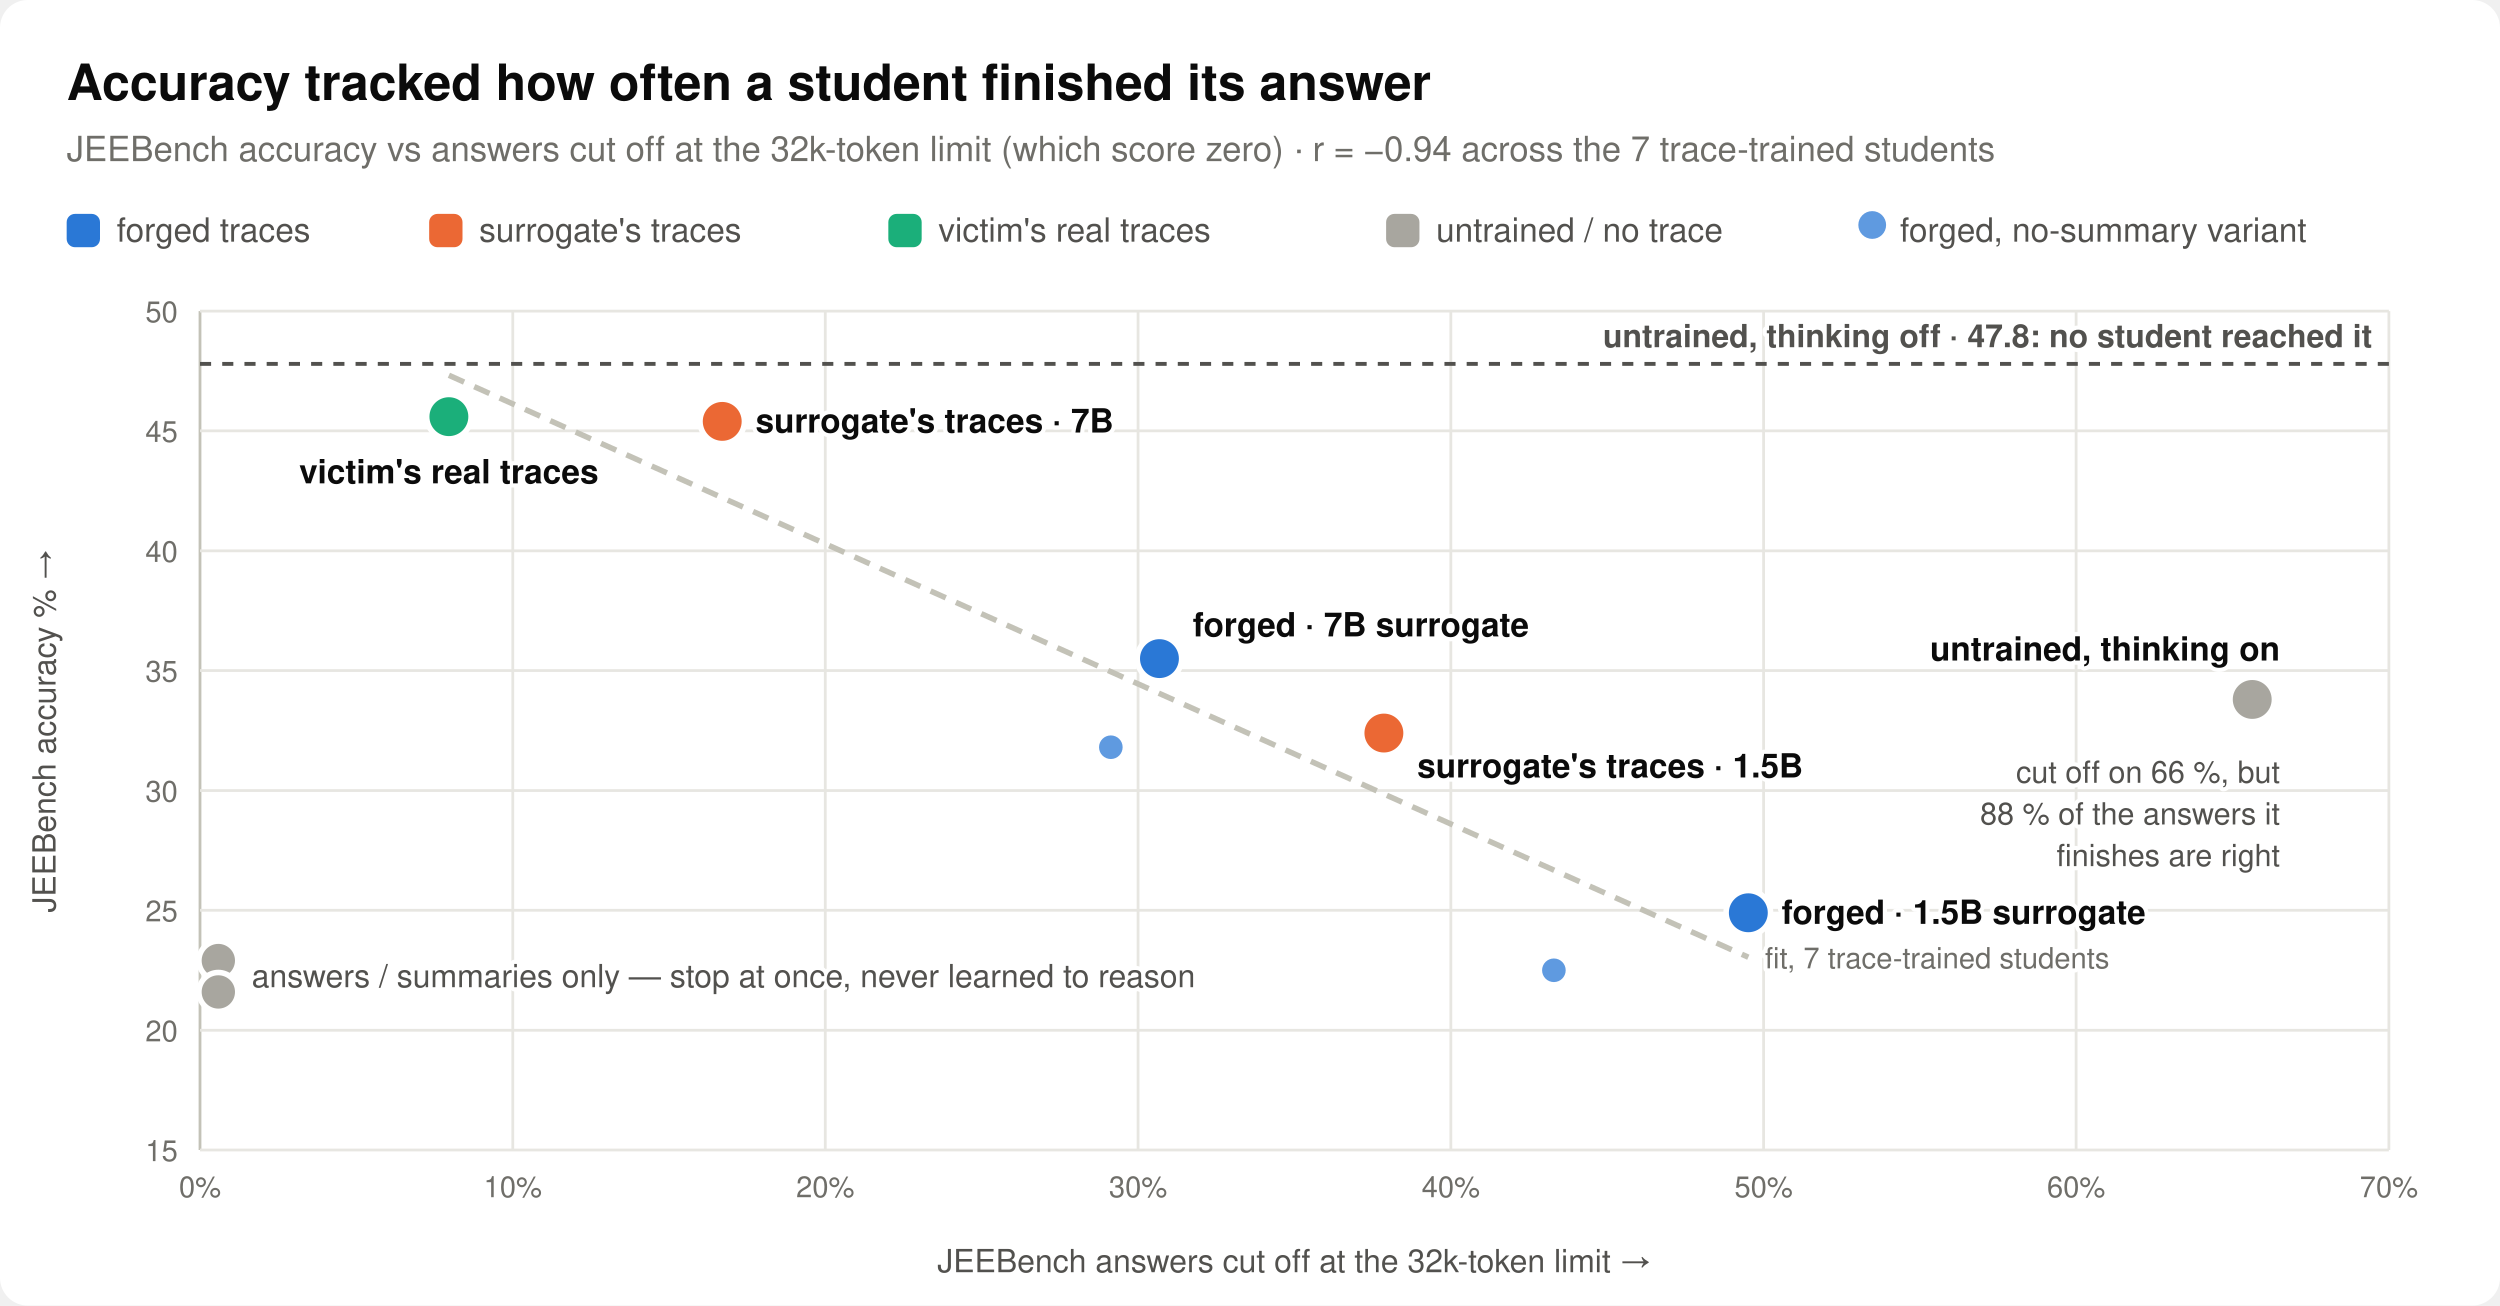
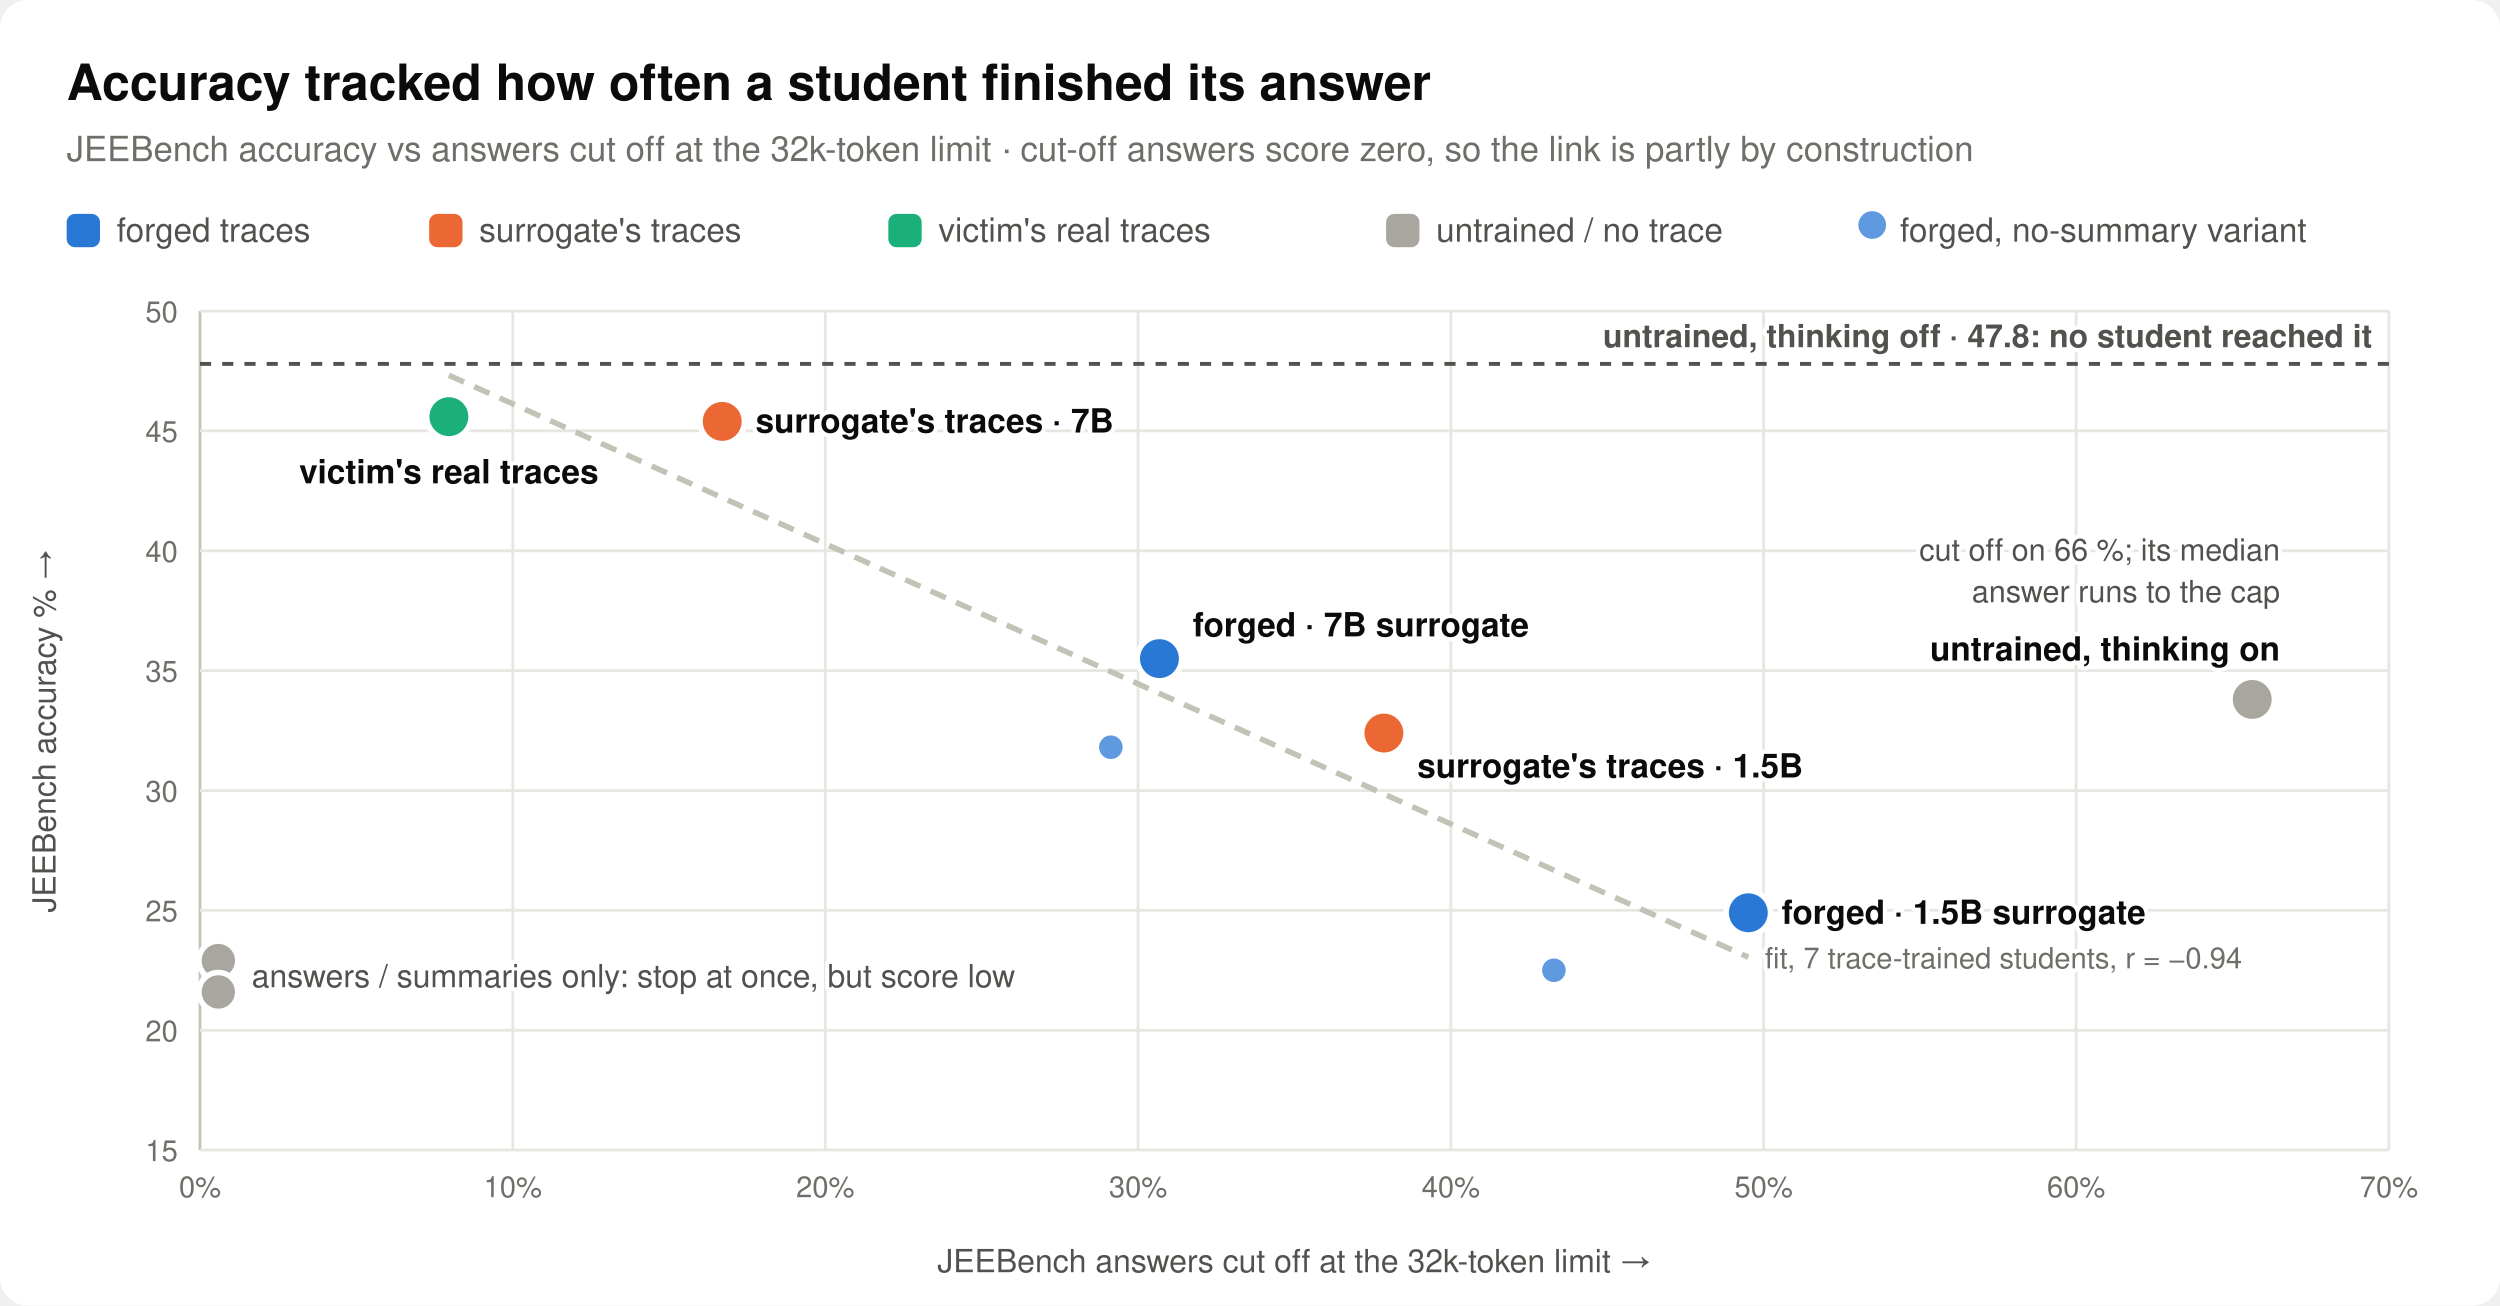
<svg xmlns="http://www.w3.org/2000/svg" width="900" height="470" viewBox="0 0 900 470" role="img" aria-label="JEEBench accuracy vs truncation rate by student">
  <rect x="0.0" y="0.0" width="900.0" height="470.0" rx="10" fill="#ffffff" />
  <text x="24.0" y="36.0" font-family="system-ui, -apple-system, &quot;Segoe UI&quot;, Helvetica, Arial, sans-serif" font-size="18" fill="#0b0b0b" text-anchor="start" font-weight="700" style="">Accuracy tracked how often a student finished its answer</text>
-   <text x="24.0" y="58.0" font-family="system-ui, -apple-system, &quot;Segoe UI&quot;, Helvetica, Arial, sans-serif" font-size="12.5" fill="#6f6e69" text-anchor="start" font-weight="normal" style="">JEEBench accuracy vs answers cut off at the 32k-token limit (which score zero) · r = −0.94 across the 7 trace-trained students</text>
+   <text x="24.0" y="58.0" font-family="system-ui, -apple-system, &quot;Segoe UI&quot;, Helvetica, Arial, sans-serif" font-size="12.5" fill="#6f6e69" text-anchor="start" font-weight="normal" style="">JEEBench accuracy vs answers cut off at the 32k-token limit · cut-off answers score zero, so the link is partly by construction</text>
  <rect x="24.0" y="77.0" width="12.0" height="12.0" rx="3" fill="#2a78d6" />
  <text x="42.0" y="87.0" font-family="system-ui, -apple-system, &quot;Segoe UI&quot;, Helvetica, Arial, sans-serif" font-size="12" fill="#52514e" text-anchor="start" font-weight="normal" style="">forged traces</text>
  <rect x="154.5" y="77.0" width="12.0" height="12.0" rx="3" fill="#eb6834" />
  <text x="172.5" y="87.0" font-family="system-ui, -apple-system, &quot;Segoe UI&quot;, Helvetica, Arial, sans-serif" font-size="12" fill="#52514e" text-anchor="start" font-weight="normal" style="">surrogate's traces</text>
  <rect x="319.8" y="77.0" width="12.0" height="12.0" rx="3" fill="#1baf7a" />
  <text x="337.8" y="87.0" font-family="system-ui, -apple-system, &quot;Segoe UI&quot;, Helvetica, Arial, sans-serif" font-size="12" fill="#52514e" text-anchor="start" font-weight="normal" style="">victim's real traces</text>
  <rect x="499.0" y="77.0" width="12.0" height="12.0" rx="3" fill="#a8a69f" />
  <text x="517.0" y="87.0" font-family="system-ui, -apple-system, &quot;Segoe UI&quot;, Helvetica, Arial, sans-serif" font-size="12" fill="#52514e" text-anchor="start" font-weight="normal" style="">untrained / no trace</text>
  <circle cx="674" cy="81" r="5" fill="#2a78d6" opacity="0.75" />
  <text x="684.0" y="87.0" font-family="system-ui, -apple-system, &quot;Segoe UI&quot;, Helvetica, Arial, sans-serif" font-size="12" fill="#52514e" text-anchor="start" font-weight="normal" style="">forged, no-summary variant</text>
  <line x1="72.0" y1="112.0" x2="72.0" y2="414.0" stroke="#c3c2b7" stroke-width="1.0" />
  <text x="72.0" y="431.0" font-family="system-ui, -apple-system, &quot;Segoe UI&quot;, Helvetica, Arial, sans-serif" font-size="10.5" fill="#6f6e69" text-anchor="middle" font-weight="normal" style="font-variant-numeric: tabular-nums;">0%</text>
  <line x1="184.6" y1="112.0" x2="184.6" y2="414.0" stroke="#e7e6e1" stroke-width="1.0" />
  <text x="184.6" y="431.0" font-family="system-ui, -apple-system, &quot;Segoe UI&quot;, Helvetica, Arial, sans-serif" font-size="10.5" fill="#6f6e69" text-anchor="middle" font-weight="normal" style="font-variant-numeric: tabular-nums;">10%</text>
  <line x1="297.1" y1="112.0" x2="297.1" y2="414.0" stroke="#e7e6e1" stroke-width="1.0" />
  <text x="297.1" y="431.0" font-family="system-ui, -apple-system, &quot;Segoe UI&quot;, Helvetica, Arial, sans-serif" font-size="10.5" fill="#6f6e69" text-anchor="middle" font-weight="normal" style="font-variant-numeric: tabular-nums;">20%</text>
  <line x1="409.7" y1="112.0" x2="409.7" y2="414.0" stroke="#e7e6e1" stroke-width="1.0" />
  <text x="409.7" y="431.0" font-family="system-ui, -apple-system, &quot;Segoe UI&quot;, Helvetica, Arial, sans-serif" font-size="10.5" fill="#6f6e69" text-anchor="middle" font-weight="normal" style="font-variant-numeric: tabular-nums;">30%</text>
  <line x1="522.3" y1="112.0" x2="522.3" y2="414.0" stroke="#e7e6e1" stroke-width="1.0" />
  <text x="522.3" y="431.0" font-family="system-ui, -apple-system, &quot;Segoe UI&quot;, Helvetica, Arial, sans-serif" font-size="10.5" fill="#6f6e69" text-anchor="middle" font-weight="normal" style="font-variant-numeric: tabular-nums;">40%</text>
  <line x1="634.9" y1="112.0" x2="634.9" y2="414.0" stroke="#e7e6e1" stroke-width="1.0" />
  <text x="634.9" y="431.0" font-family="system-ui, -apple-system, &quot;Segoe UI&quot;, Helvetica, Arial, sans-serif" font-size="10.5" fill="#6f6e69" text-anchor="middle" font-weight="normal" style="font-variant-numeric: tabular-nums;">50%</text>
  <line x1="747.4" y1="112.0" x2="747.4" y2="414.0" stroke="#e7e6e1" stroke-width="1.0" />
  <text x="747.4" y="431.0" font-family="system-ui, -apple-system, &quot;Segoe UI&quot;, Helvetica, Arial, sans-serif" font-size="10.5" fill="#6f6e69" text-anchor="middle" font-weight="normal" style="font-variant-numeric: tabular-nums;">60%</text>
  <line x1="860.0" y1="112.0" x2="860.0" y2="414.0" stroke="#e7e6e1" stroke-width="1.0" />
  <text x="860.0" y="431.0" font-family="system-ui, -apple-system, &quot;Segoe UI&quot;, Helvetica, Arial, sans-serif" font-size="10.5" fill="#6f6e69" text-anchor="middle" font-weight="normal" style="font-variant-numeric: tabular-nums;">70%</text>
  <line x1="72.0" y1="414.0" x2="860.0" y2="414.0" stroke="#e7e6e1" stroke-width="1.0" />
  <text x="64.0" y="418.0" font-family="system-ui, -apple-system, &quot;Segoe UI&quot;, Helvetica, Arial, sans-serif" font-size="10.5" fill="#6f6e69" text-anchor="end" font-weight="normal" style="font-variant-numeric: tabular-nums;">15</text>
  <line x1="72.0" y1="370.9" x2="860.0" y2="370.9" stroke="#e7e6e1" stroke-width="1.0" />
  <text x="64.0" y="374.9" font-family="system-ui, -apple-system, &quot;Segoe UI&quot;, Helvetica, Arial, sans-serif" font-size="10.5" fill="#6f6e69" text-anchor="end" font-weight="normal" style="font-variant-numeric: tabular-nums;">20</text>
  <line x1="72.0" y1="327.7" x2="860.0" y2="327.7" stroke="#e7e6e1" stroke-width="1.0" />
  <text x="64.0" y="331.7" font-family="system-ui, -apple-system, &quot;Segoe UI&quot;, Helvetica, Arial, sans-serif" font-size="10.5" fill="#6f6e69" text-anchor="end" font-weight="normal" style="font-variant-numeric: tabular-nums;">25</text>
  <line x1="72.0" y1="284.6" x2="860.0" y2="284.6" stroke="#e7e6e1" stroke-width="1.0" />
  <text x="64.0" y="288.6" font-family="system-ui, -apple-system, &quot;Segoe UI&quot;, Helvetica, Arial, sans-serif" font-size="10.5" fill="#6f6e69" text-anchor="end" font-weight="normal" style="font-variant-numeric: tabular-nums;">30</text>
  <line x1="72.0" y1="241.4" x2="860.0" y2="241.4" stroke="#e7e6e1" stroke-width="1.0" />
  <text x="64.0" y="245.4" font-family="system-ui, -apple-system, &quot;Segoe UI&quot;, Helvetica, Arial, sans-serif" font-size="10.5" fill="#6f6e69" text-anchor="end" font-weight="normal" style="font-variant-numeric: tabular-nums;">35</text>
  <line x1="72.0" y1="198.3" x2="860.0" y2="198.3" stroke="#e7e6e1" stroke-width="1.0" />
  <text x="64.0" y="202.3" font-family="system-ui, -apple-system, &quot;Segoe UI&quot;, Helvetica, Arial, sans-serif" font-size="10.5" fill="#6f6e69" text-anchor="end" font-weight="normal" style="font-variant-numeric: tabular-nums;">40</text>
  <line x1="72.0" y1="155.1" x2="860.0" y2="155.1" stroke="#e7e6e1" stroke-width="1.0" />
  <text x="64.0" y="159.1" font-family="system-ui, -apple-system, &quot;Segoe UI&quot;, Helvetica, Arial, sans-serif" font-size="10.5" fill="#6f6e69" text-anchor="end" font-weight="normal" style="font-variant-numeric: tabular-nums;">45</text>
  <line x1="72.0" y1="112.0" x2="860.0" y2="112.0" stroke="#e7e6e1" stroke-width="1.0" />
  <text x="64.0" y="116.0" font-family="system-ui, -apple-system, &quot;Segoe UI&quot;, Helvetica, Arial, sans-serif" font-size="10.5" fill="#6f6e69" text-anchor="end" font-weight="normal" style="font-variant-numeric: tabular-nums;">50</text>
  <text x="466.0" y="458.0" font-family="system-ui, -apple-system, &quot;Segoe UI&quot;, Helvetica, Arial, sans-serif" font-size="11.5" fill="#52514e" text-anchor="middle" font-weight="normal" style="">JEEBench answers cut off at the 32k-token limit →</text>
  <text x="20" y="263.0" font-family="system-ui, -apple-system, &quot;Segoe UI&quot;, Helvetica, Arial, sans-serif" font-size="11.5" fill="#52514e" text-anchor="middle" transform="rotate(-90 20 263.0)">JEEBench accuracy % →</text>
  <line x1="161.6" y1="135.1" x2="629.4" y2="344.6" stroke="#c3c2b7" stroke-width="2" stroke-dasharray="6 4" />
-   <text x="635.4" y="348.6" font-family="system-ui, -apple-system, &quot;Segoe UI&quot;, Helvetica, Arial, sans-serif" font-size="10.5" fill="#6f6e69" text-anchor="start" font-weight="normal" style="" paint-order="stroke" stroke="#ffffff" stroke-width="3" stroke-linejoin="round">fit, 7 trace-trained students</text>
+   <text x="635.4" y="348.6" font-family="system-ui, -apple-system, &quot;Segoe UI&quot;, Helvetica, Arial, sans-serif" font-size="10.5" fill="#6f6e69" text-anchor="start" font-weight="normal" style="" paint-order="stroke" stroke="#ffffff" stroke-width="3" stroke-linejoin="round">fit, 7 trace-trained students, r = −0.94</text>
  <line x1="72.0" y1="131.0" x2="860.0" y2="131.0" stroke="#52514e" stroke-width="1.4" stroke-dasharray="4 4" />
  <text x="854.0" y="125.0" font-family="system-ui, -apple-system, &quot;Segoe UI&quot;, Helvetica, Arial, sans-serif" font-size="11.5" fill="#52514e" text-anchor="end" font-weight="600" style="" paint-order="stroke" stroke="#ffffff" stroke-width="3" stroke-linejoin="round">untrained, thinking off · 47.8: no student reached it</text>
-   <text x="820.8" y="281.8" font-family="system-ui, -apple-system, &quot;Segoe UI&quot;, Helvetica, Arial, sans-serif" font-size="11" fill="#52514e" text-anchor="end" font-weight="normal" style="" paint-order="stroke" stroke="#ffffff" stroke-width="3" stroke-linejoin="round">cut off on 66 %, but</text>
-   <text x="820.8" y="296.8" font-family="system-ui, -apple-system, &quot;Segoe UI&quot;, Helvetica, Arial, sans-serif" font-size="11" fill="#52514e" text-anchor="end" font-weight="normal" style="" paint-order="stroke" stroke="#ffffff" stroke-width="3" stroke-linejoin="round">88 % of the answers it</text>
-   <text x="820.8" y="311.8" font-family="system-ui, -apple-system, &quot;Segoe UI&quot;, Helvetica, Arial, sans-serif" font-size="11" fill="#52514e" text-anchor="end" font-weight="normal" style="" paint-order="stroke" stroke="#ffffff" stroke-width="3" stroke-linejoin="round">finishes are right</text>
+   <text x="820.8" y="201.8" font-family="system-ui, -apple-system, &quot;Segoe UI&quot;, Helvetica, Arial, sans-serif" font-size="11" fill="#52514e" text-anchor="end" font-weight="normal" style="" paint-order="stroke" stroke="#ffffff" stroke-width="3" stroke-linejoin="round">cut off on 66 %; its median</text>
+   <text x="820.8" y="216.8" font-family="system-ui, -apple-system, &quot;Segoe UI&quot;, Helvetica, Arial, sans-serif" font-size="11" fill="#52514e" text-anchor="end" font-weight="normal" style="" paint-order="stroke" stroke="#ffffff" stroke-width="3" stroke-linejoin="round">answer runs to the cap</text>
  <circle cx="78.6" cy="345.8" r="7" fill="#a8a69f" stroke="#ffffff" stroke-width="2" />
  <circle cx="78.6" cy="357.1" r="7" fill="#a8a69f" stroke="#ffffff" stroke-width="2" />
-   <text x="90.6" y="355.4" font-family="system-ui, -apple-system, &quot;Segoe UI&quot;, Helvetica, Arial, sans-serif" font-size="11.5" fill="#52514e" text-anchor="start" font-weight="normal" style="" paint-order="stroke" stroke="#ffffff" stroke-width="3" stroke-linejoin="round">answers / summaries only — stop at once, never learned to reason</text>
+   <text x="90.6" y="355.4" font-family="system-ui, -apple-system, &quot;Segoe UI&quot;, Helvetica, Arial, sans-serif" font-size="11.5" fill="#52514e" text-anchor="start" font-weight="normal" style="" paint-order="stroke" stroke="#ffffff" stroke-width="3" stroke-linejoin="round">answers / summaries only: stop at once, but score low</text>
  <circle cx="399.9" cy="269.0" r="5" fill="#2a78d6" stroke="#ffffff" stroke-width="1.5" opacity="0.75" />
  <circle cx="559.4" cy="349.3" r="5" fill="#2a78d6" stroke="#ffffff" stroke-width="1.5" opacity="0.75" />
  <circle cx="810.8" cy="251.8" r="8" fill="#a8a69f" stroke="#ffffff" stroke-width="2" />
  <text x="820.8" y="237.8" font-family="system-ui, -apple-system, &quot;Segoe UI&quot;, Helvetica, Arial, sans-serif" font-size="12" fill="#0b0b0b" text-anchor="end" font-weight="600" style="" paint-order="stroke" stroke="#ffffff" stroke-width="3" stroke-linejoin="round">untrained, thinking on</text>
  <circle cx="161.6" cy="150.0" r="8" fill="#1baf7a" stroke="#ffffff" stroke-width="2" />
  <text x="161.6" y="174.0" font-family="system-ui, -apple-system, &quot;Segoe UI&quot;, Helvetica, Arial, sans-serif" font-size="12" fill="#0b0b0b" text-anchor="middle" font-weight="600" style="" paint-order="stroke" stroke="#ffffff" stroke-width="3" stroke-linejoin="round">victim's real traces</text>
  <circle cx="260.0" cy="151.7" r="8" fill="#eb6834" stroke="#ffffff" stroke-width="2" />
  <text x="272.0" y="155.7" font-family="system-ui, -apple-system, &quot;Segoe UI&quot;, Helvetica, Arial, sans-serif" font-size="12" fill="#0b0b0b" text-anchor="start" font-weight="600" style="" paint-order="stroke" stroke="#ffffff" stroke-width="3" stroke-linejoin="round">surrogate's traces · 7B</text>
  <circle cx="498.2" cy="263.9" r="8" fill="#eb6834" stroke="#ffffff" stroke-width="2" />
  <text x="510.2" y="279.9" font-family="system-ui, -apple-system, &quot;Segoe UI&quot;, Helvetica, Arial, sans-serif" font-size="12" fill="#0b0b0b" text-anchor="start" font-weight="600" style="" paint-order="stroke" stroke="#ffffff" stroke-width="3" stroke-linejoin="round">surrogate's traces · 1.5B</text>
  <circle cx="417.4" cy="237.1" r="8" fill="#2a78d6" stroke="#ffffff" stroke-width="2" />
  <text x="429.4" y="229.1" font-family="system-ui, -apple-system, &quot;Segoe UI&quot;, Helvetica, Arial, sans-serif" font-size="12" fill="#0b0b0b" text-anchor="start" font-weight="600" style="" paint-order="stroke" stroke="#ffffff" stroke-width="3" stroke-linejoin="round">forged · 7B surrogate</text>
  <circle cx="629.4" cy="328.6" r="8" fill="#2a78d6" stroke="#ffffff" stroke-width="2" />
  <text x="641.4" y="332.6" font-family="system-ui, -apple-system, &quot;Segoe UI&quot;, Helvetica, Arial, sans-serif" font-size="12" fill="#0b0b0b" text-anchor="start" font-weight="600" style="" paint-order="stroke" stroke="#ffffff" stroke-width="3" stroke-linejoin="round">forged · 1.5B surrogate</text>
</svg>
